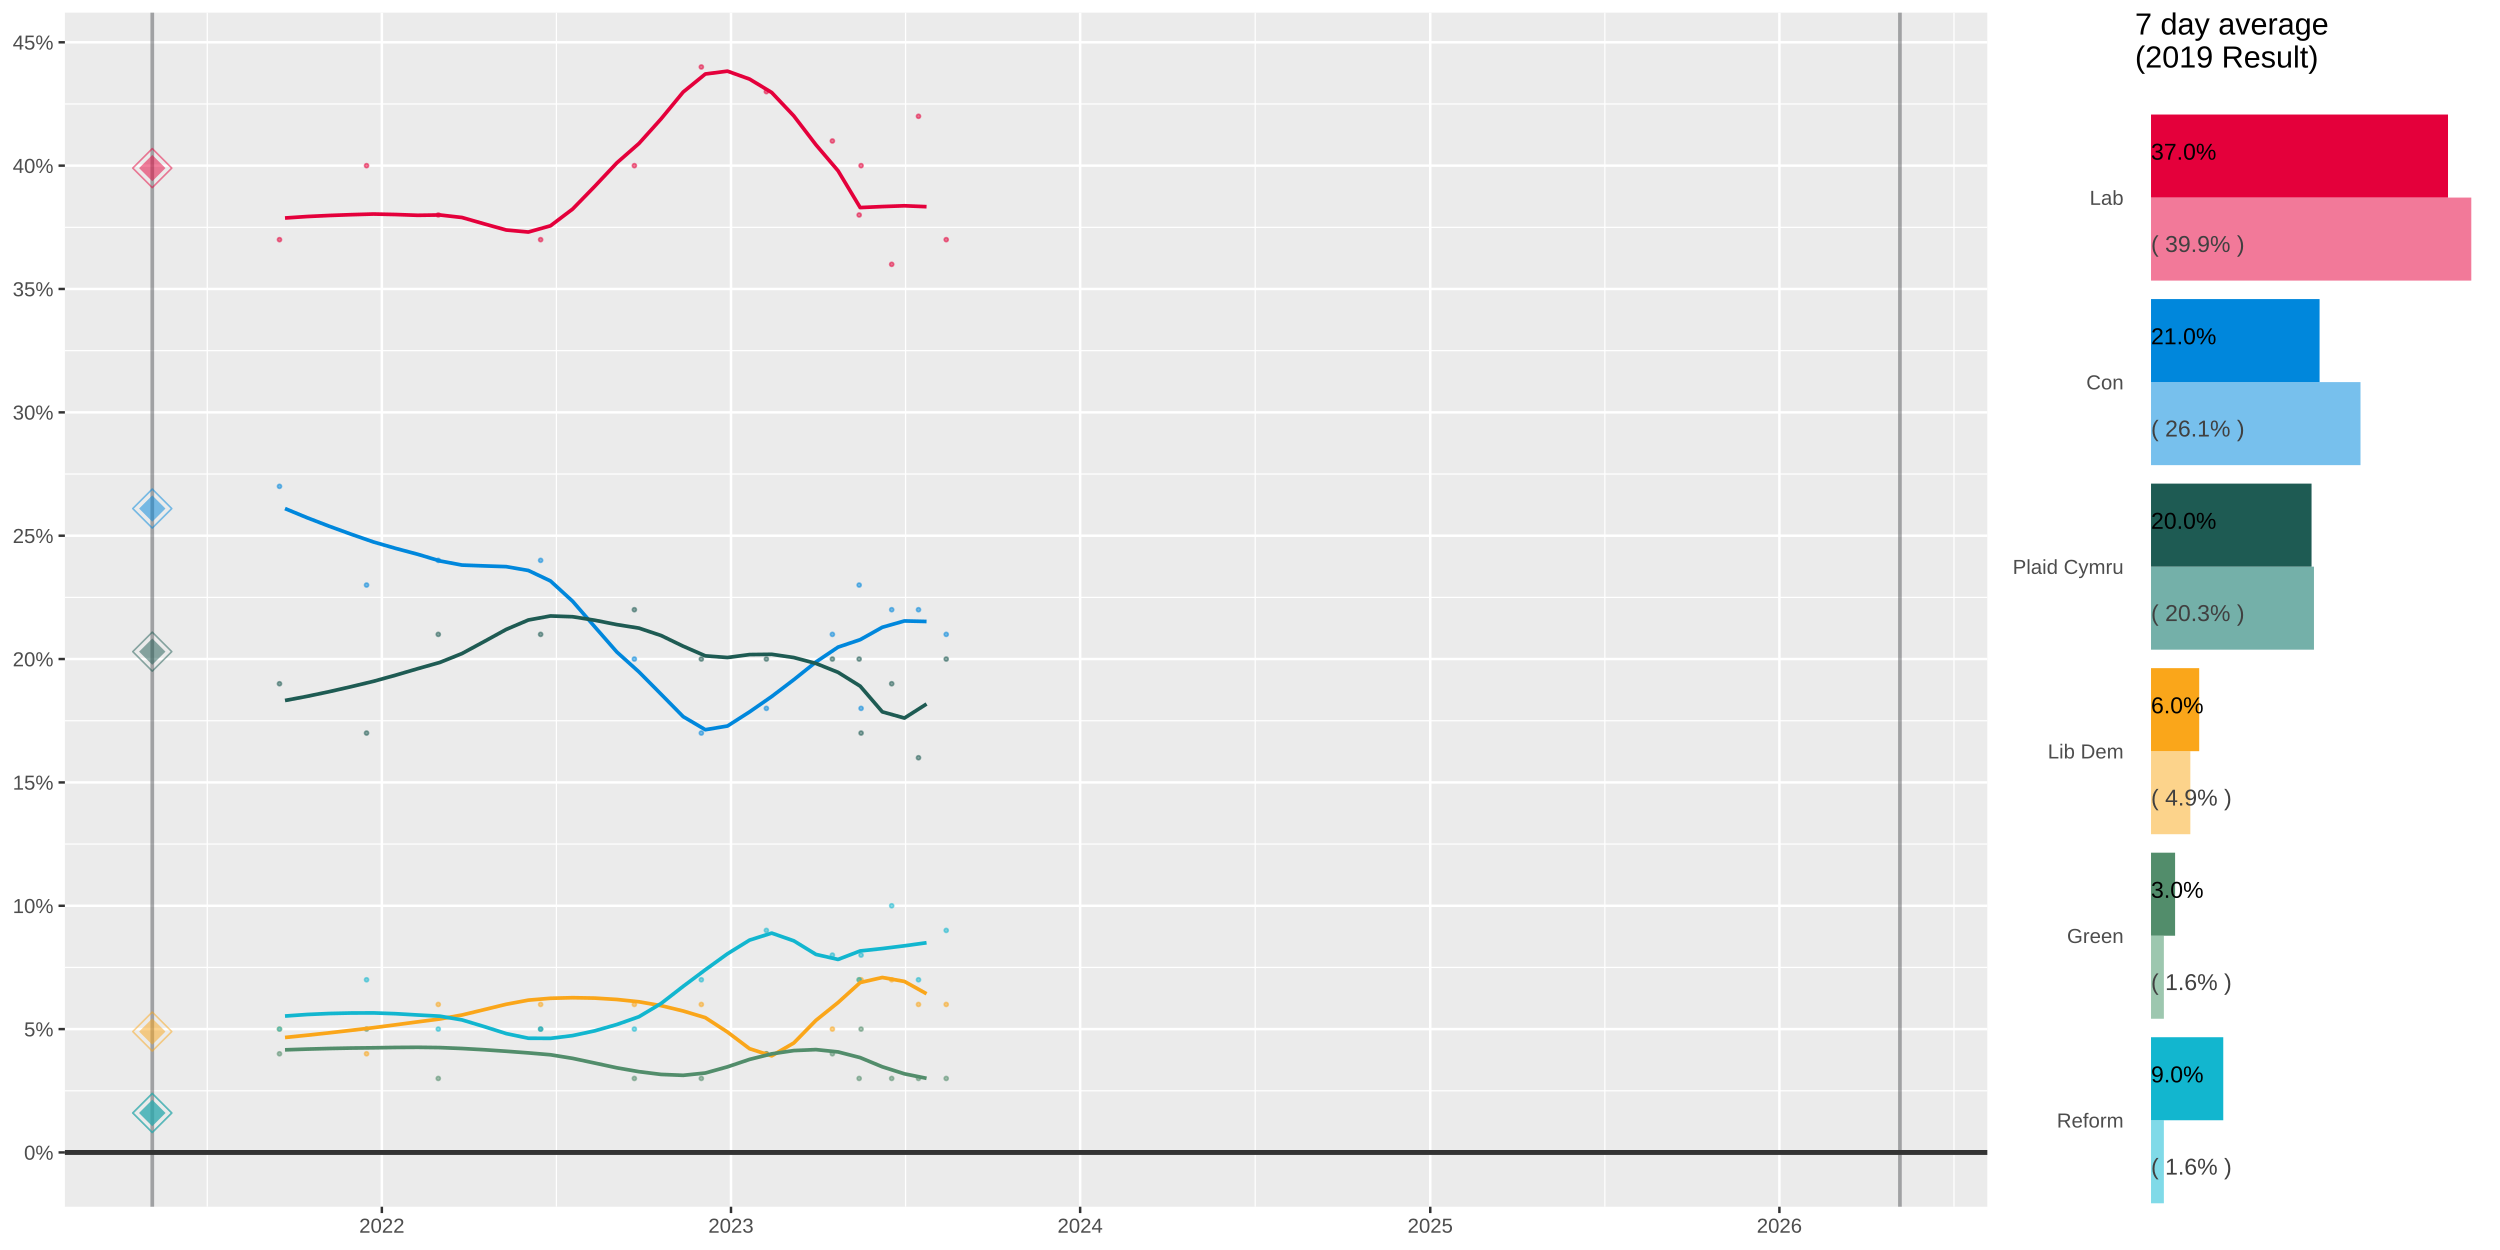
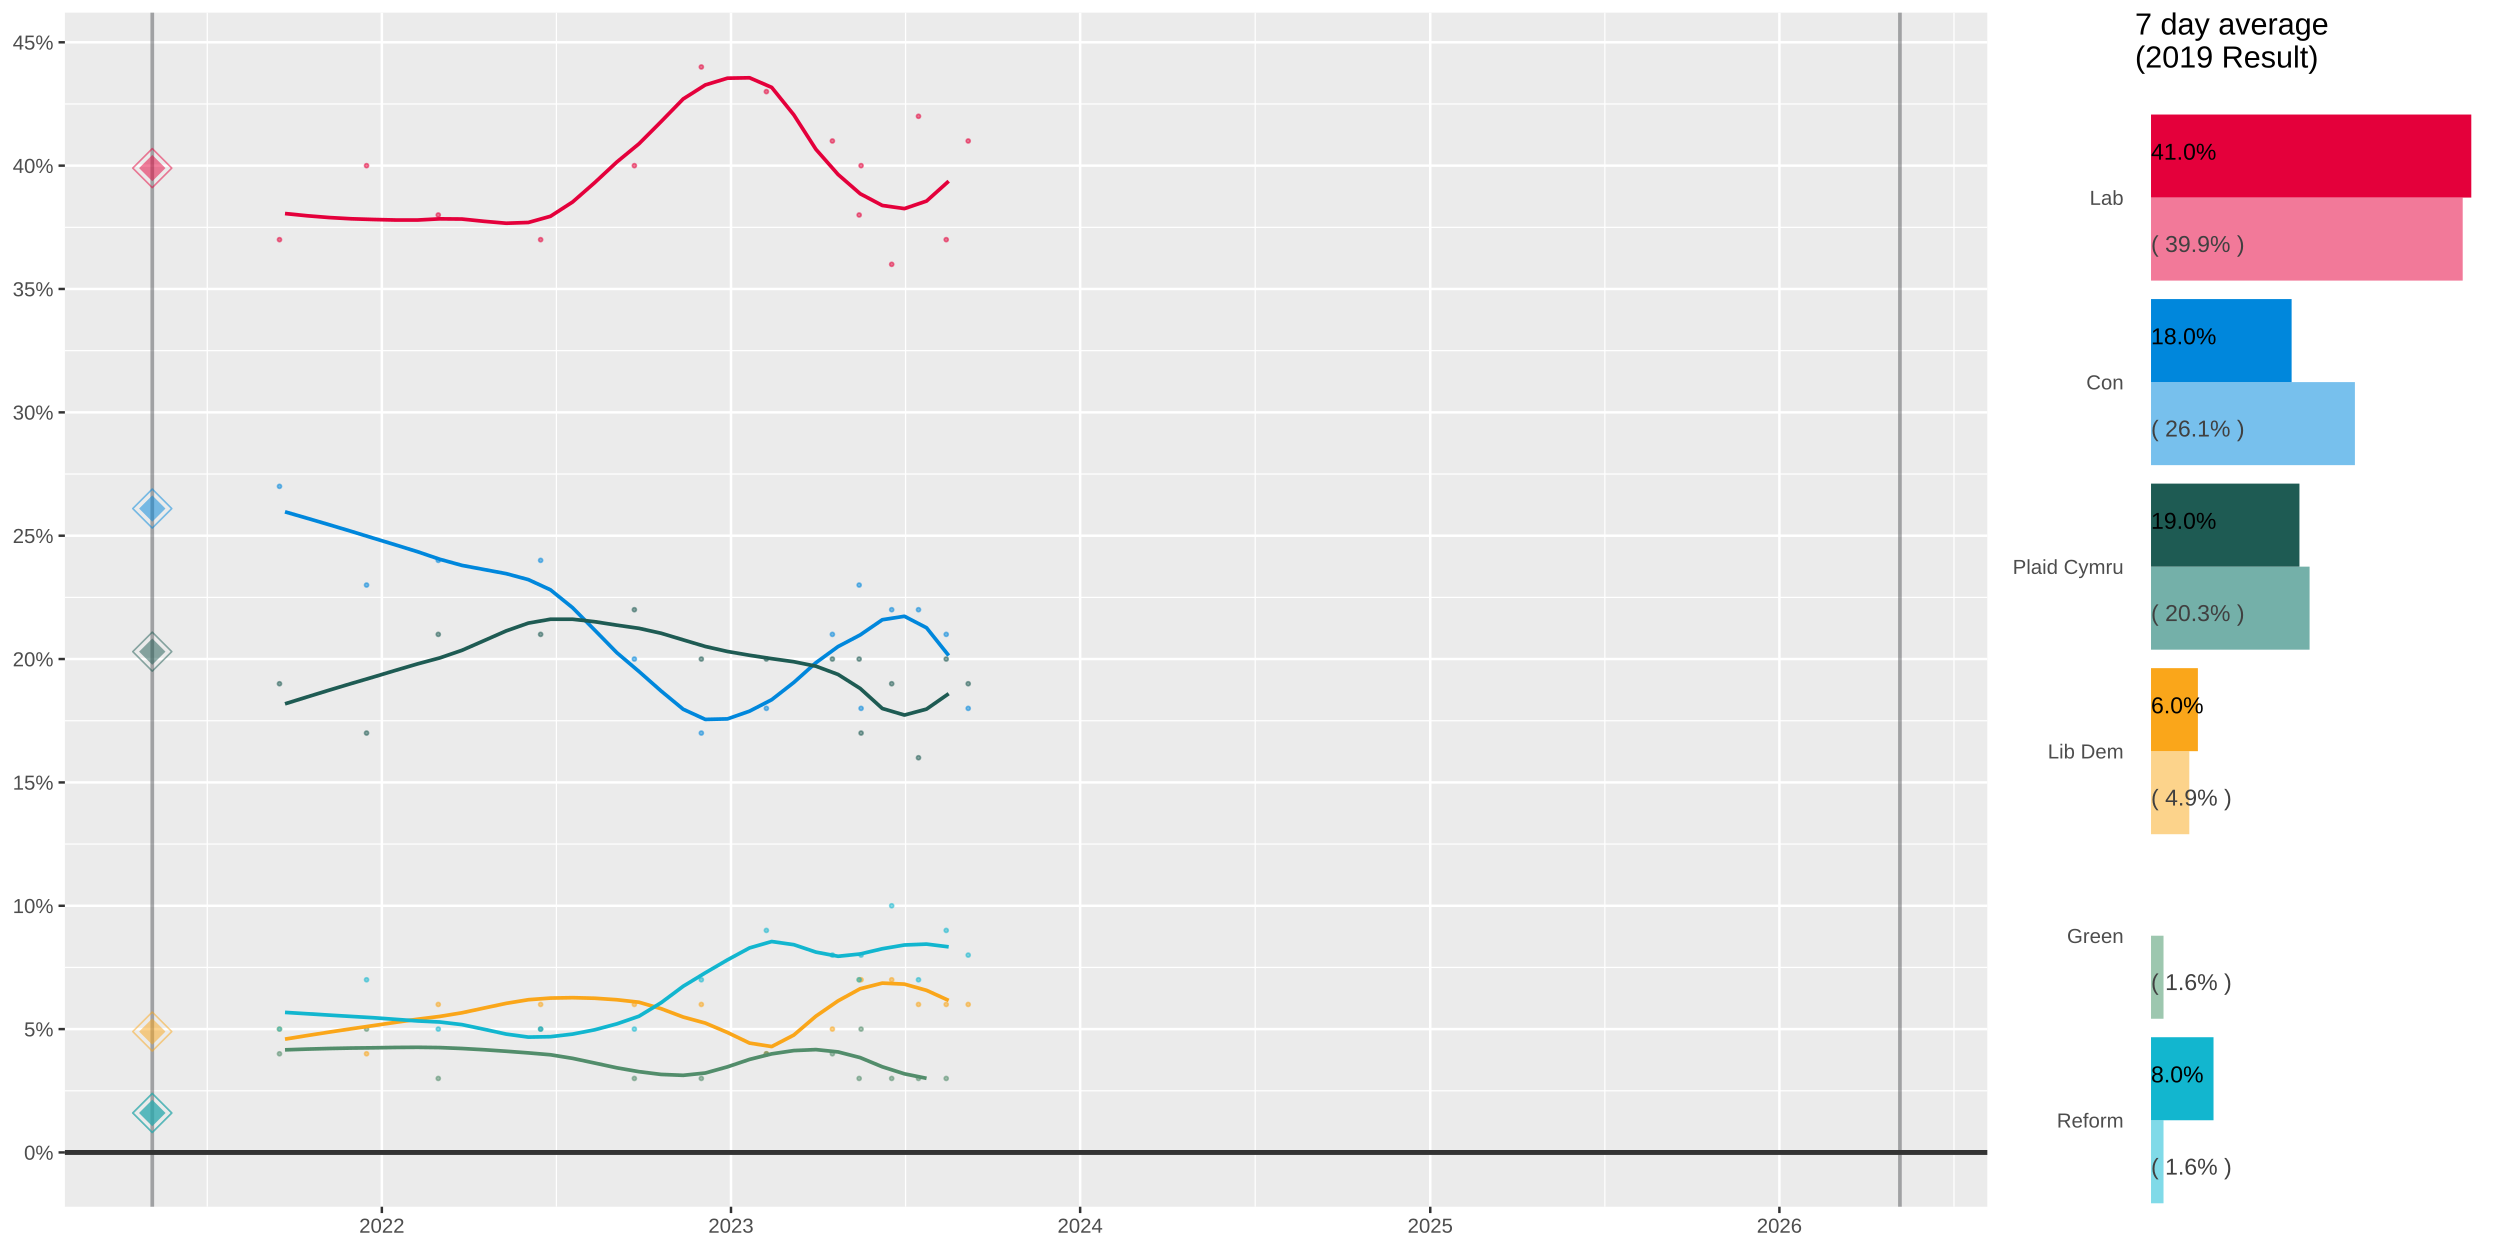
<svg xmlns="http://www.w3.org/2000/svg" class="svglite" width="1080.00pt" height="540.00pt" viewBox="0 0 1080.00 540.00">
  <defs>
    <style type="text/css">
    line, polyline, polygon, path, rect, circle {
      fill: none;
      stroke: #000000;
      stroke-linecap: round;
      stroke-linejoin: round;
      stroke-miterlimit: 10.00;
    }
    text {
      white-space: pre;
    }
  </style>
  </defs>
  <rect width="100%" height="100%" style="stroke: none; fill: none;" />
  <defs>
    <clipPath id="cpMC4wMHwxMDgwLjAwfDAuMDB8NTQwLjAw">
      <rect x="0.00" y="0.00" width="1080.00" height="540.00" />
    </clipPath>
  </defs>
  <g clip-path="url(#cpMC4wMHwxMDgwLjAwfDAuMDB8NTQwLjAw)">
</g>
  <defs>
    <clipPath id="cpMC4wMHw4NjQuMDB8MC4wMHw1NDAuMDA=">
      <rect x="0.00" y="0.00" width="864.00" height="540.00" />
    </clipPath>
  </defs>
  <g clip-path="url(#cpMC4wMHw4NjQuMDB8MC4wMHw1NDAuMDA=)">
    <rect x="0.00" y="0.00" width="864.00" height="540.00" style="stroke-width: 1.07; stroke: #FFFFFF; fill: #FFFFFF;" />
  </g>
  <g clip-path="url(#cpMC4wMHwxMDgwLjAwfDAuMDB8NTQwLjAw)">
</g>
  <defs>
    <clipPath id="cpMjguMDN8ODU4LjUyfDUuNDh8NTIxLjMx">
      <rect x="28.03" y="5.48" width="830.49" height="515.83" />
    </clipPath>
  </defs>
  <g clip-path="url(#cpMjguMDN8ODU4LjUyfDUuNDh8NTIxLjMx)">
    <rect x="28.03" y="5.48" width="830.49" height="515.83" style="stroke-width: 1.07; stroke: none; fill: #EBEBEB;" />
    <polyline points="28.03,471.22 858.52,471.22 " style="stroke-width: 0.53; stroke: #FFFFFF; stroke-linecap: butt;" />
    <polyline points="28.03,417.93 858.52,417.93 " style="stroke-width: 0.53; stroke: #FFFFFF; stroke-linecap: butt;" />
    <polyline points="28.03,364.64 858.52,364.64 " style="stroke-width: 0.53; stroke: #FFFFFF; stroke-linecap: butt;" />
    <polyline points="28.03,311.35 858.52,311.35 " style="stroke-width: 0.53; stroke: #FFFFFF; stroke-linecap: butt;" />
    <polyline points="28.03,258.07 858.52,258.07 " style="stroke-width: 0.53; stroke: #FFFFFF; stroke-linecap: butt;" />
    <polyline points="28.03,204.78 858.52,204.78 " style="stroke-width: 0.53; stroke: #FFFFFF; stroke-linecap: butt;" />
    <polyline points="28.03,151.49 858.52,151.49 " style="stroke-width: 0.53; stroke: #FFFFFF; stroke-linecap: butt;" />
    <polyline points="28.03,98.20 858.52,98.20 " style="stroke-width: 0.53; stroke: #FFFFFF; stroke-linecap: butt;" />
    <polyline points="28.03,44.91 858.52,44.91 " style="stroke-width: 0.53; stroke: #FFFFFF; stroke-linecap: butt;" />
    <polyline points="89.54,521.31 89.54,5.48 " style="stroke-width: 0.53; stroke: #FFFFFF; stroke-linecap: butt;" />
    <polyline points="240.37,521.31 240.37,5.48 " style="stroke-width: 0.53; stroke: #FFFFFF; stroke-linecap: butt;" />
    <polyline points="391.21,521.31 391.21,5.48 " style="stroke-width: 0.53; stroke: #FFFFFF; stroke-linecap: butt;" />
    <polyline points="542.25,521.31 542.25,5.48 " style="stroke-width: 0.53; stroke: #FFFFFF; stroke-linecap: butt;" />
    <polyline points="693.29,521.31 693.29,5.48 " style="stroke-width: 0.53; stroke: #FFFFFF; stroke-linecap: butt;" />
    <polyline points="844.12,521.31 844.12,5.48 " style="stroke-width: 0.53; stroke: #FFFFFF; stroke-linecap: butt;" />
    <polyline points="28.03,497.86 858.52,497.86 " style="stroke-width: 1.07; stroke: #FFFFFF; stroke-linecap: butt;" />
    <polyline points="28.03,444.57 858.52,444.57 " style="stroke-width: 1.07; stroke: #FFFFFF; stroke-linecap: butt;" />
    <polyline points="28.03,391.29 858.52,391.29 " style="stroke-width: 1.07; stroke: #FFFFFF; stroke-linecap: butt;" />
    <polyline points="28.03,338.00 858.52,338.00 " style="stroke-width: 1.07; stroke: #FFFFFF; stroke-linecap: butt;" />
    <polyline points="28.03,284.71 858.52,284.71 " style="stroke-width: 1.07; stroke: #FFFFFF; stroke-linecap: butt;" />
    <polyline points="28.03,231.42 858.52,231.42 " style="stroke-width: 1.07; stroke: #FFFFFF; stroke-linecap: butt;" />
    <polyline points="28.03,178.13 858.52,178.13 " style="stroke-width: 1.07; stroke: #FFFFFF; stroke-linecap: butt;" />
    <polyline points="28.03,124.84 858.52,124.84 " style="stroke-width: 1.07; stroke: #FFFFFF; stroke-linecap: butt;" />
    <polyline points="28.03,71.56 858.52,71.56 " style="stroke-width: 1.07; stroke: #FFFFFF; stroke-linecap: butt;" />
    <polyline points="28.03,18.27 858.52,18.27 " style="stroke-width: 1.07; stroke: #FFFFFF; stroke-linecap: butt;" />
    <polyline points="164.96,521.31 164.96,5.48 " style="stroke-width: 1.07; stroke: #FFFFFF; stroke-linecap: butt;" />
    <polyline points="315.79,521.31 315.79,5.48 " style="stroke-width: 1.07; stroke: #FFFFFF; stroke-linecap: butt;" />
    <polyline points="466.62,521.31 466.62,5.48 " style="stroke-width: 1.07; stroke: #FFFFFF; stroke-linecap: butt;" />
    <polyline points="617.87,521.31 617.87,5.48 " style="stroke-width: 1.07; stroke: #FFFFFF; stroke-linecap: butt;" />
    <polyline points="768.70,521.31 768.70,5.48 " style="stroke-width: 1.07; stroke: #FFFFFF; stroke-linecap: butt;" />
+     <circle cx="418.27" cy="60.90" r="0.89" style="stroke-width: 0.71; stroke: #E4003B; stroke-opacity: 0.50; fill: #E4003B; fill-opacity: 0.50;" />
    <circle cx="408.77" cy="103.53" r="0.89" style="stroke-width: 0.71; stroke: #E4003B; stroke-opacity: 0.50; fill: #E4003B; fill-opacity: 0.50;" />
    <circle cx="396.79" cy="50.24" r="0.89" style="stroke-width: 0.71; stroke: #E4003B; stroke-opacity: 0.50; fill: #E4003B; fill-opacity: 0.50;" />
    <circle cx="385.21" cy="114.19" r="0.89" style="stroke-width: 0.71; stroke: #E4003B; stroke-opacity: 0.50; fill: #E4003B; fill-opacity: 0.50;" />
    <circle cx="371.99" cy="71.56" r="0.89" style="stroke-width: 0.71; stroke: #E4003B; stroke-opacity: 0.50; fill: #E4003B; fill-opacity: 0.50;" />
    <circle cx="371.16" cy="92.87" r="0.89" style="stroke-width: 0.71; stroke: #E4003B; stroke-opacity: 0.50; fill: #E4003B; fill-opacity: 0.50;" />
    <circle cx="359.59" cy="60.90" r="0.89" style="stroke-width: 0.71; stroke: #E4003B; stroke-opacity: 0.50; fill: #E4003B; fill-opacity: 0.50;" />
    <circle cx="331.08" cy="39.58" r="0.89" style="stroke-width: 0.71; stroke: #E4003B; stroke-opacity: 0.50; fill: #E4003B; fill-opacity: 0.50;" />
    <circle cx="302.98" cy="28.93" r="0.89" style="stroke-width: 0.71; stroke: #E4003B; stroke-opacity: 0.50; fill: #E4003B; fill-opacity: 0.50;" />
    <circle cx="274.05" cy="71.56" r="0.89" style="stroke-width: 0.71; stroke: #E4003B; stroke-opacity: 0.50; fill: #E4003B; fill-opacity: 0.50;" />
    <circle cx="233.55" cy="103.53" r="0.89" style="stroke-width: 0.71; stroke: #E4003B; stroke-opacity: 0.50; fill: #E4003B; fill-opacity: 0.50;" />
    <circle cx="189.34" cy="92.87" r="0.89" style="stroke-width: 0.71; stroke: #E4003B; stroke-opacity: 0.50; fill: #E4003B; fill-opacity: 0.50;" />
    <circle cx="158.35" cy="71.56" r="0.89" style="stroke-width: 0.71; stroke: #E4003B; stroke-opacity: 0.50; fill: #E4003B; fill-opacity: 0.50;" />
    <circle cx="120.74" cy="103.53" r="0.89" style="stroke-width: 0.71; stroke: #E4003B; stroke-opacity: 0.50; fill: #E4003B; fill-opacity: 0.50;" />
+     <circle cx="418.27" cy="306.02" r="0.89" style="stroke-width: 0.71; stroke: #0087DC; stroke-opacity: 0.50; fill: #0087DC; fill-opacity: 0.50;" />
    <circle cx="408.77" cy="274.05" r="0.89" style="stroke-width: 0.71; stroke: #0087DC; stroke-opacity: 0.50; fill: #0087DC; fill-opacity: 0.50;" />
    <circle cx="396.79" cy="263.39" r="0.89" style="stroke-width: 0.71; stroke: #0087DC; stroke-opacity: 0.50; fill: #0087DC; fill-opacity: 0.50;" />
    <circle cx="385.21" cy="263.39" r="0.89" style="stroke-width: 0.71; stroke: #0087DC; stroke-opacity: 0.50; fill: #0087DC; fill-opacity: 0.50;" />
    <circle cx="371.99" cy="306.02" r="0.89" style="stroke-width: 0.71; stroke: #0087DC; stroke-opacity: 0.50; fill: #0087DC; fill-opacity: 0.50;" />
    <circle cx="371.16" cy="252.74" r="0.89" style="stroke-width: 0.71; stroke: #0087DC; stroke-opacity: 0.50; fill: #0087DC; fill-opacity: 0.50;" />
    <circle cx="359.59" cy="274.05" r="0.89" style="stroke-width: 0.71; stroke: #0087DC; stroke-opacity: 0.50; fill: #0087DC; fill-opacity: 0.50;" />
    <circle cx="331.08" cy="306.02" r="0.89" style="stroke-width: 0.71; stroke: #0087DC; stroke-opacity: 0.50; fill: #0087DC; fill-opacity: 0.50;" />
    <circle cx="302.98" cy="316.68" r="0.89" style="stroke-width: 0.71; stroke: #0087DC; stroke-opacity: 0.50; fill: #0087DC; fill-opacity: 0.50;" />
    <circle cx="274.05" cy="284.71" r="0.89" style="stroke-width: 0.71; stroke: #0087DC; stroke-opacity: 0.50; fill: #0087DC; fill-opacity: 0.50;" />
    <circle cx="233.55" cy="242.08" r="0.89" style="stroke-width: 0.71; stroke: #0087DC; stroke-opacity: 0.50; fill: #0087DC; fill-opacity: 0.50;" />
    <circle cx="189.34" cy="242.08" r="0.89" style="stroke-width: 0.71; stroke: #0087DC; stroke-opacity: 0.50; fill: #0087DC; fill-opacity: 0.50;" />
    <circle cx="158.35" cy="252.74" r="0.89" style="stroke-width: 0.71; stroke: #0087DC; stroke-opacity: 0.50; fill: #0087DC; fill-opacity: 0.50;" />
    <circle cx="120.74" cy="210.11" r="0.89" style="stroke-width: 0.71; stroke: #0087DC; stroke-opacity: 0.50; fill: #0087DC; fill-opacity: 0.50;" />
+     <circle cx="418.27" cy="295.37" r="0.89" style="stroke-width: 0.71; stroke: #1E5B53; stroke-opacity: 0.50; fill: #1E5B53; fill-opacity: 0.50;" />
    <circle cx="408.77" cy="284.71" r="0.89" style="stroke-width: 0.71; stroke: #1E5B53; stroke-opacity: 0.50; fill: #1E5B53; fill-opacity: 0.50;" />
    <circle cx="396.79" cy="327.34" r="0.89" style="stroke-width: 0.71; stroke: #1E5B53; stroke-opacity: 0.50; fill: #1E5B53; fill-opacity: 0.50;" />
    <circle cx="385.21" cy="295.37" r="0.89" style="stroke-width: 0.71; stroke: #1E5B53; stroke-opacity: 0.50; fill: #1E5B53; fill-opacity: 0.50;" />
    <circle cx="371.99" cy="316.68" r="0.89" style="stroke-width: 0.71; stroke: #1E5B53; stroke-opacity: 0.50; fill: #1E5B53; fill-opacity: 0.50;" />
    <circle cx="371.16" cy="284.71" r="0.89" style="stroke-width: 0.71; stroke: #1E5B53; stroke-opacity: 0.50; fill: #1E5B53; fill-opacity: 0.50;" />
    <circle cx="359.59" cy="284.71" r="0.89" style="stroke-width: 0.71; stroke: #1E5B53; stroke-opacity: 0.50; fill: #1E5B53; fill-opacity: 0.50;" />
    <circle cx="331.08" cy="284.71" r="0.89" style="stroke-width: 0.71; stroke: #1E5B53; stroke-opacity: 0.50; fill: #1E5B53; fill-opacity: 0.50;" />
    <circle cx="302.98" cy="284.71" r="0.89" style="stroke-width: 0.71; stroke: #1E5B53; stroke-opacity: 0.50; fill: #1E5B53; fill-opacity: 0.50;" />
    <circle cx="274.05" cy="263.39" r="0.89" style="stroke-width: 0.71; stroke: #1E5B53; stroke-opacity: 0.50; fill: #1E5B53; fill-opacity: 0.50;" />
    <circle cx="233.55" cy="274.05" r="0.89" style="stroke-width: 0.71; stroke: #1E5B53; stroke-opacity: 0.50; fill: #1E5B53; fill-opacity: 0.50;" />
    <circle cx="189.34" cy="274.05" r="0.89" style="stroke-width: 0.71; stroke: #1E5B53; stroke-opacity: 0.50; fill: #1E5B53; fill-opacity: 0.50;" />
    <circle cx="158.35" cy="316.68" r="0.89" style="stroke-width: 0.71; stroke: #1E5B53; stroke-opacity: 0.50; fill: #1E5B53; fill-opacity: 0.50;" />
    <circle cx="120.74" cy="295.37" r="0.89" style="stroke-width: 0.71; stroke: #1E5B53; stroke-opacity: 0.50; fill: #1E5B53; fill-opacity: 0.50;" />
+     <circle cx="418.27" cy="433.92" r="0.89" style="stroke-width: 0.71; stroke: #FAA61A; stroke-opacity: 0.50; fill: #FAA61A; fill-opacity: 0.50;" />
    <circle cx="408.77" cy="433.92" r="0.89" style="stroke-width: 0.71; stroke: #FAA61A; stroke-opacity: 0.50; fill: #FAA61A; fill-opacity: 0.50;" />
    <circle cx="396.79" cy="433.92" r="0.89" style="stroke-width: 0.71; stroke: #FAA61A; stroke-opacity: 0.50; fill: #FAA61A; fill-opacity: 0.50;" />
    <circle cx="385.21" cy="423.26" r="0.89" style="stroke-width: 0.71; stroke: #FAA61A; stroke-opacity: 0.50; fill: #FAA61A; fill-opacity: 0.50;" />
    <circle cx="371.99" cy="423.26" r="0.89" style="stroke-width: 0.71; stroke: #FAA61A; stroke-opacity: 0.50; fill: #FAA61A; fill-opacity: 0.50;" />
    <circle cx="371.16" cy="423.26" r="0.89" style="stroke-width: 0.71; stroke: #FAA61A; stroke-opacity: 0.50; fill: #FAA61A; fill-opacity: 0.50;" />
    <circle cx="359.59" cy="444.57" r="0.89" style="stroke-width: 0.71; stroke: #FAA61A; stroke-opacity: 0.50; fill: #FAA61A; fill-opacity: 0.50;" />
    <circle cx="331.08" cy="455.23" r="0.89" style="stroke-width: 0.71; stroke: #FAA61A; stroke-opacity: 0.50; fill: #FAA61A; fill-opacity: 0.50;" />
    <circle cx="302.98" cy="433.92" r="0.89" style="stroke-width: 0.71; stroke: #FAA61A; stroke-opacity: 0.50; fill: #FAA61A; fill-opacity: 0.50;" />
    <circle cx="274.05" cy="433.92" r="0.89" style="stroke-width: 0.71; stroke: #FAA61A; stroke-opacity: 0.50; fill: #FAA61A; fill-opacity: 0.50;" />
    <circle cx="233.55" cy="433.92" r="0.89" style="stroke-width: 0.71; stroke: #FAA61A; stroke-opacity: 0.50; fill: #FAA61A; fill-opacity: 0.50;" />
    <circle cx="189.34" cy="433.92" r="0.89" style="stroke-width: 0.71; stroke: #FAA61A; stroke-opacity: 0.50; fill: #FAA61A; fill-opacity: 0.50;" />
    <circle cx="158.35" cy="455.23" r="0.89" style="stroke-width: 0.71; stroke: #FAA61A; stroke-opacity: 0.50; fill: #FAA61A; fill-opacity: 0.50;" />
    <circle cx="120.74" cy="444.57" r="0.89" style="stroke-width: 0.71; stroke: #FAA61A; stroke-opacity: 0.50; fill: #FAA61A; fill-opacity: 0.50;" />
    <circle cx="408.77" cy="465.89" r="0.89" style="stroke-width: 0.71; stroke: #528D6B; stroke-opacity: 0.50; fill: #528D6B; fill-opacity: 0.50;" />
    <circle cx="396.79" cy="465.89" r="0.89" style="stroke-width: 0.71; stroke: #528D6B; stroke-opacity: 0.50; fill: #528D6B; fill-opacity: 0.50;" />
    <circle cx="385.21" cy="465.89" r="0.89" style="stroke-width: 0.71; stroke: #528D6B; stroke-opacity: 0.50; fill: #528D6B; fill-opacity: 0.50;" />
    <circle cx="371.99" cy="444.57" r="0.89" style="stroke-width: 0.71; stroke: #528D6B; stroke-opacity: 0.50; fill: #528D6B; fill-opacity: 0.50;" />
    <circle cx="371.16" cy="465.89" r="0.89" style="stroke-width: 0.71; stroke: #528D6B; stroke-opacity: 0.50; fill: #528D6B; fill-opacity: 0.50;" />
    <circle cx="359.59" cy="455.23" r="0.89" style="stroke-width: 0.71; stroke: #528D6B; stroke-opacity: 0.50; fill: #528D6B; fill-opacity: 0.50;" />
    <circle cx="331.08" cy="455.23" r="0.89" style="stroke-width: 0.71; stroke: #528D6B; stroke-opacity: 0.50; fill: #528D6B; fill-opacity: 0.50;" />
    <circle cx="302.98" cy="465.89" r="0.89" style="stroke-width: 0.71; stroke: #528D6B; stroke-opacity: 0.50; fill: #528D6B; fill-opacity: 0.50;" />
    <circle cx="274.05" cy="465.89" r="0.89" style="stroke-width: 0.71; stroke: #528D6B; stroke-opacity: 0.50; fill: #528D6B; fill-opacity: 0.50;" />
    <circle cx="233.55" cy="444.57" r="0.89" style="stroke-width: 0.71; stroke: #528D6B; stroke-opacity: 0.50; fill: #528D6B; fill-opacity: 0.50;" />
    <circle cx="189.34" cy="465.89" r="0.89" style="stroke-width: 0.71; stroke: #528D6B; stroke-opacity: 0.50; fill: #528D6B; fill-opacity: 0.50;" />
    <circle cx="158.35" cy="444.57" r="0.89" style="stroke-width: 0.71; stroke: #528D6B; stroke-opacity: 0.50; fill: #528D6B; fill-opacity: 0.50;" />
    <circle cx="120.74" cy="455.23" r="0.89" style="stroke-width: 0.71; stroke: #528D6B; stroke-opacity: 0.50; fill: #528D6B; fill-opacity: 0.50;" />
+     <circle cx="418.27" cy="412.60" r="0.89" style="stroke-width: 0.71; stroke: #12B6CF; stroke-opacity: 0.50; fill: #12B6CF; fill-opacity: 0.50;" />
    <circle cx="408.77" cy="401.94" r="0.89" style="stroke-width: 0.71; stroke: #12B6CF; stroke-opacity: 0.50; fill: #12B6CF; fill-opacity: 0.50;" />
    <circle cx="396.79" cy="423.26" r="0.89" style="stroke-width: 0.71; stroke: #12B6CF; stroke-opacity: 0.50; fill: #12B6CF; fill-opacity: 0.50;" />
    <circle cx="385.21" cy="391.29" r="0.89" style="stroke-width: 0.71; stroke: #12B6CF; stroke-opacity: 0.50; fill: #12B6CF; fill-opacity: 0.50;" />
    <circle cx="371.99" cy="412.60" r="0.89" style="stroke-width: 0.71; stroke: #12B6CF; stroke-opacity: 0.50; fill: #12B6CF; fill-opacity: 0.50;" />
    <circle cx="371.16" cy="423.26" r="0.89" style="stroke-width: 0.71; stroke: #12B6CF; stroke-opacity: 0.50; fill: #12B6CF; fill-opacity: 0.50;" />
    <circle cx="359.59" cy="412.60" r="0.89" style="stroke-width: 0.71; stroke: #12B6CF; stroke-opacity: 0.50; fill: #12B6CF; fill-opacity: 0.50;" />
    <circle cx="331.08" cy="401.94" r="0.89" style="stroke-width: 0.71; stroke: #12B6CF; stroke-opacity: 0.50; fill: #12B6CF; fill-opacity: 0.50;" />
    <circle cx="302.98" cy="423.26" r="0.89" style="stroke-width: 0.71; stroke: #12B6CF; stroke-opacity: 0.50; fill: #12B6CF; fill-opacity: 0.50;" />
    <circle cx="274.05" cy="444.57" r="0.89" style="stroke-width: 0.71; stroke: #12B6CF; stroke-opacity: 0.50; fill: #12B6CF; fill-opacity: 0.50;" />
    <circle cx="233.55" cy="444.57" r="0.89" style="stroke-width: 0.71; stroke: #12B6CF; stroke-opacity: 0.50; fill: #12B6CF; fill-opacity: 0.50;" />
    <circle cx="189.34" cy="444.57" r="0.89" style="stroke-width: 0.71; stroke: #12B6CF; stroke-opacity: 0.50; fill: #12B6CF; fill-opacity: 0.50;" />
    <circle cx="158.35" cy="423.26" r="0.89" style="stroke-width: 0.71; stroke: #12B6CF; stroke-opacity: 0.50; fill: #12B6CF; fill-opacity: 0.50;" />
    <circle cx="120.74" cy="444.57" r="0.89" style="stroke-width: 0.71; stroke: #12B6CF; stroke-opacity: 0.50; fill: #12B6CF; fill-opacity: 0.50;" />
-     <polyline points="123.12,94.18 132.68,93.54 142.23,93.09 151.79,92.74 161.35,92.46 170.90,92.67 180.46,93.01 190.02,92.87 199.58,93.96 209.13,96.70 218.69,99.36 228.25,100.24 237.80,97.55 247.36,90.32 256.92,80.50 266.47,70.36 276.03,61.98 285.59,51.35 295.14,39.75 304.70,31.97 314.26,30.74 323.81,34.17 333.37,39.96 342.93,50.08 352.48,62.55 362.04,73.78 371.60,89.67 381.16,89.24 390.71,88.90 400.27,89.29 " style="stroke-width: 1.60; stroke: #E4003B; stroke-linecap: butt;" />
-     <polyline points="123.12,219.70 132.68,223.66 142.23,227.34 151.79,230.82 161.35,234.14 170.90,236.90 180.46,239.45 190.02,242.32 199.58,244.11 209.13,244.47 218.69,244.79 228.25,246.45 237.80,250.98 247.36,259.73 256.92,270.76 266.47,281.66 276.03,290.26 285.59,299.90 295.14,309.59 304.70,315.23 314.26,313.64 323.81,307.53 333.37,300.89 342.93,293.62 352.48,285.97 362.04,279.56 371.60,276.34 381.16,270.98 390.71,268.25 400.27,268.48 " style="stroke-width: 1.60; stroke: #0087DC; stroke-linecap: butt;" />
-     <polyline points="123.12,302.61 132.68,300.81 142.23,298.80 151.79,296.62 161.35,294.32 170.90,291.68 180.46,288.87 190.02,286.17 199.58,282.33 209.13,277.16 218.69,271.91 228.25,267.84 237.80,266.10 247.36,266.43 256.92,267.94 266.47,269.83 276.03,271.35 285.59,274.55 295.14,279.17 304.70,283.33 314.26,284.05 323.81,282.78 333.37,282.66 342.93,284.06 352.48,286.60 362.04,290.44 371.60,296.41 381.16,307.52 390.71,310.20 400.27,304.12 " style="stroke-width: 1.60; stroke: #1E5B53; stroke-linecap: butt;" />
-     <polyline points="123.12,448.19 132.68,447.22 142.23,446.18 151.79,445.09 161.35,443.96 170.90,442.72 180.46,441.44 190.02,440.20 199.58,438.48 209.13,436.17 218.69,433.85 228.25,432.06 237.80,431.26 247.36,431.01 256.92,431.18 266.47,431.77 276.03,432.77 285.59,434.44 295.14,436.75 304.70,439.62 314.26,445.83 323.81,453.04 333.37,456.13 342.93,450.56 352.48,440.80 362.04,433.10 371.60,424.46 381.16,422.27 390.71,423.98 400.27,429.31 " style="stroke-width: 1.60; stroke: #FAA61A; stroke-linecap: butt;" />
+     <polyline points="123.12,92.25 132.68,93.21 142.23,93.98 151.79,94.52 161.35,94.82 170.90,95.05 180.46,95.05 190.02,94.54 199.58,94.63 209.13,95.61 218.69,96.44 228.25,96.11 237.80,93.44 247.36,87.26 256.92,78.88 266.47,69.99 276.03,62.12 285.59,52.54 295.14,42.74 304.70,36.69 314.26,33.78 323.81,33.60 333.37,37.75 342.93,49.62 352.48,64.51 362.04,75.37 371.60,83.70 381.16,88.76 390.71,90.12 400.27,86.86 409.83,78.27 " style="stroke-width: 1.60; stroke: #E4003B; stroke-linecap: butt;" />
+     <polyline points="123.12,221.11 132.68,223.88 142.23,226.69 151.79,229.56 161.35,232.50 170.90,235.40 180.46,238.37 190.02,241.62 199.58,244.25 209.13,246.04 218.69,247.82 228.25,250.40 237.80,254.81 247.36,262.54 256.92,272.21 266.47,281.96 276.03,290.07 285.59,298.51 295.14,306.40 304.70,310.79 314.26,310.56 323.81,307.22 333.37,302.27 342.93,294.82 352.48,286.29 362.04,279.32 371.60,274.29 381.16,267.73 390.71,266.23 400.27,271.21 409.83,283.19 " style="stroke-width: 1.60; stroke: #0087DC; stroke-linecap: butt;" />
+     <polyline points="123.12,304.05 132.68,301.08 142.23,298.14 151.79,295.27 161.35,292.46 170.90,289.59 180.46,286.78 190.02,284.21 199.58,280.93 209.13,276.75 218.69,272.54 228.25,269.18 237.80,267.51 247.36,267.51 256.92,268.58 266.47,270.07 276.03,271.44 285.59,273.56 295.14,276.43 304.70,279.28 314.26,281.44 323.81,283.08 333.37,284.54 342.93,285.87 352.48,287.80 362.04,291.36 371.60,297.41 381.16,306.07 390.71,308.90 400.27,306.33 409.83,299.67 " style="stroke-width: 1.60; stroke: #1E5B53; stroke-linecap: butt;" />
+     <polyline points="123.12,448.90 132.68,447.36 142.23,445.87 151.79,444.43 161.35,443.05 170.90,441.65 180.46,440.29 190.02,439.09 199.58,437.52 209.13,435.48 218.69,433.45 228.25,431.88 237.80,431.17 247.36,431.00 256.92,431.24 266.47,431.89 276.03,432.96 285.59,435.75 295.14,439.36 304.70,441.97 314.26,446.03 323.81,450.62 333.37,452.11 342.93,447.14 352.48,438.98 362.04,432.38 371.60,427.14 381.16,424.70 390.71,425.14 400.27,427.83 409.83,432.19 " style="stroke-width: 1.60; stroke: #FAA61A; stroke-linecap: butt;" />
    <polyline points="123.12,453.53 132.68,453.21 142.23,452.95 151.79,452.76 161.35,452.65 170.90,452.50 180.46,452.43 190.02,452.56 199.58,452.95 209.13,453.49 218.69,454.14 228.25,454.85 237.80,455.66 247.36,457.21 256.92,459.24 266.47,461.30 276.03,462.96 285.59,464.15 295.14,464.54 304.70,463.54 314.26,460.88 323.81,457.66 333.37,455.27 342.93,453.85 352.48,453.43 362.04,454.43 371.60,456.89 381.16,460.86 390.71,463.89 400.27,465.84 " style="stroke-width: 1.60; stroke: #528D6B; stroke-linecap: butt;" />
-     <polyline points="123.12,438.93 132.68,438.26 142.23,437.84 151.79,437.62 161.35,437.58 170.90,437.92 180.46,438.48 190.02,438.99 199.58,440.60 209.13,443.48 218.69,446.51 228.25,448.52 237.80,448.57 247.36,447.38 256.92,445.33 266.47,442.59 276.03,439.23 285.59,433.50 295.14,426.09 304.70,418.94 314.26,412.04 323.81,406.13 333.37,403.10 342.93,406.44 352.48,412.30 362.04,414.48 371.60,410.81 381.16,409.78 390.71,408.59 400.27,407.27 " style="stroke-width: 1.60; stroke: #12B6CF; stroke-linecap: butt;" />
+     <polyline points="123.12,437.35 132.68,437.94 142.23,438.53 151.79,439.10 161.35,439.66 170.90,440.36 180.46,441.05 190.02,441.51 199.58,442.64 209.13,444.66 218.69,446.73 228.25,448.03 237.80,447.85 247.36,446.73 256.92,444.87 266.47,442.32 276.03,439.02 285.59,433.18 295.14,426.06 304.70,420.25 314.26,414.67 323.81,409.50 333.37,406.74 342.93,408.10 352.48,411.31 362.04,413.11 371.60,412.12 381.16,409.86 390.71,408.24 400.27,407.85 409.83,409.04 " style="stroke-width: 1.60; stroke: #12B6CF; stroke-linecap: butt;" />
    <line x1="65.78" y1="521.31" x2="65.78" y2="5.48" style="stroke-width: 1.60; stroke: #56595C; stroke-opacity: 0.50; stroke-linecap: butt;" />
    <line x1="820.77" y1="521.31" x2="820.77" y2="5.48" style="stroke-width: 1.60; stroke: #56595C; stroke-opacity: 0.50; stroke-linecap: butt;" />
    <polygon points="60.09,72.62 65.78,66.93 71.47,72.62 65.78,78.31 " style="stroke-width: 0.71; stroke: none; fill: #E4003B; fill-opacity: 0.50;" />
    <polygon points="60.09,219.70 65.78,214.01 71.47,219.70 65.78,225.39 " style="stroke-width: 0.71; stroke: none; fill: #0087DC; fill-opacity: 0.50;" />
    <polygon points="60.09,281.51 65.78,275.82 71.47,281.51 65.78,287.20 " style="stroke-width: 0.71; stroke: none; fill: #1E5B53; fill-opacity: 0.50;" />
    <polygon points="60.09,445.64 65.78,439.95 71.47,445.64 65.78,451.33 " style="stroke-width: 0.71; stroke: none; fill: #FAA61A; fill-opacity: 0.50;" />
    <polygon points="60.09,480.81 65.78,475.12 71.47,480.81 65.78,486.50 " style="stroke-width: 0.71; stroke: none; fill: #528D6B; fill-opacity: 0.50;" />
    <polygon points="60.09,480.81 65.78,475.12 71.47,480.81 65.78,486.50 " style="stroke-width: 0.71; stroke: none; fill: #12B6CF; fill-opacity: 0.50;" />
    <polygon points="57.36,72.62 65.78,64.20 74.20,72.62 65.78,81.05 " style="stroke-width: 0.71; stroke: #E4003B; stroke-opacity: 0.50;" />
    <polygon points="57.36,219.70 65.78,211.27 74.20,219.70 65.78,228.12 " style="stroke-width: 0.71; stroke: #0087DC; stroke-opacity: 0.50;" />
    <polygon points="57.36,281.51 65.78,273.09 74.20,281.51 65.78,289.94 " style="stroke-width: 0.71; stroke: #1E5B53; stroke-opacity: 0.50;" />
    <polygon points="57.36,445.64 65.78,437.22 74.20,445.64 65.78,454.06 " style="stroke-width: 0.71; stroke: #FAA61A; stroke-opacity: 0.50;" />
    <polygon points="57.36,480.81 65.78,472.39 74.20,480.81 65.78,489.23 " style="stroke-width: 0.71; stroke: #528D6B; stroke-opacity: 0.50;" />
    <polygon points="57.36,480.81 65.78,472.39 74.20,480.81 65.78,489.23 " style="stroke-width: 0.71; stroke: #12B6CF; stroke-opacity: 0.50;" />
    <line x1="28.03" y1="497.86" x2="858.52" y2="497.86" style="stroke-width: 2.13; stroke: #333333; stroke-linecap: butt;" />
  </g>
  <g clip-path="url(#cpMC4wMHwxMDgwLjAwfDAuMDB8NTQwLjAw)">
    <text x="23.10" y="501.01" text-anchor="end" style="font-size: 8.80px;fill: #4D4D4D; font-family: &quot;Arial&quot;;" textLength="12.72px" lengthAdjust="spacingAndGlyphs">0%</text>
    <text x="23.10" y="447.72" text-anchor="end" style="font-size: 8.80px;fill: #4D4D4D; font-family: &quot;Arial&quot;;" textLength="12.72px" lengthAdjust="spacingAndGlyphs">5%</text>
    <text x="23.10" y="394.44" text-anchor="end" style="font-size: 8.80px;fill: #4D4D4D; font-family: &quot;Arial&quot;;" textLength="17.62px" lengthAdjust="spacingAndGlyphs">10%</text>
    <text x="23.10" y="341.15" text-anchor="end" style="font-size: 8.80px;fill: #4D4D4D; font-family: &quot;Arial&quot;;" textLength="17.62px" lengthAdjust="spacingAndGlyphs">15%</text>
    <text x="23.10" y="287.86" text-anchor="end" style="font-size: 8.80px;fill: #4D4D4D; font-family: &quot;Arial&quot;;" textLength="17.62px" lengthAdjust="spacingAndGlyphs">20%</text>
    <text x="23.10" y="234.57" text-anchor="end" style="font-size: 8.80px;fill: #4D4D4D; font-family: &quot;Arial&quot;;" textLength="17.62px" lengthAdjust="spacingAndGlyphs">25%</text>
    <text x="23.10" y="181.28" text-anchor="end" style="font-size: 8.80px;fill: #4D4D4D; font-family: &quot;Arial&quot;;" textLength="17.62px" lengthAdjust="spacingAndGlyphs">30%</text>
    <text x="23.10" y="127.99" text-anchor="end" style="font-size: 8.80px;fill: #4D4D4D; font-family: &quot;Arial&quot;;" textLength="17.62px" lengthAdjust="spacingAndGlyphs">35%</text>
    <text x="23.10" y="74.71" text-anchor="end" style="font-size: 8.80px;fill: #4D4D4D; font-family: &quot;Arial&quot;;" textLength="17.62px" lengthAdjust="spacingAndGlyphs">40%</text>
    <text x="23.10" y="21.42" text-anchor="end" style="font-size: 8.80px;fill: #4D4D4D; font-family: &quot;Arial&quot;;" textLength="17.62px" lengthAdjust="spacingAndGlyphs">45%</text>
    <polyline points="25.29,497.86 28.03,497.86 " style="stroke-width: 1.07; stroke: #333333; stroke-linecap: butt;" />
    <polyline points="25.29,444.57 28.03,444.57 " style="stroke-width: 1.07; stroke: #333333; stroke-linecap: butt;" />
    <polyline points="25.29,391.29 28.03,391.29 " style="stroke-width: 1.07; stroke: #333333; stroke-linecap: butt;" />
    <polyline points="25.29,338.00 28.03,338.00 " style="stroke-width: 1.07; stroke: #333333; stroke-linecap: butt;" />
    <polyline points="25.29,284.71 28.03,284.71 " style="stroke-width: 1.07; stroke: #333333; stroke-linecap: butt;" />
    <polyline points="25.29,231.42 28.03,231.42 " style="stroke-width: 1.07; stroke: #333333; stroke-linecap: butt;" />
    <polyline points="25.29,178.13 28.03,178.13 " style="stroke-width: 1.07; stroke: #333333; stroke-linecap: butt;" />
    <polyline points="25.29,124.84 28.03,124.84 " style="stroke-width: 1.07; stroke: #333333; stroke-linecap: butt;" />
    <polyline points="25.29,71.56 28.03,71.56 " style="stroke-width: 1.07; stroke: #333333; stroke-linecap: butt;" />
    <polyline points="25.29,18.27 28.03,18.27 " style="stroke-width: 1.07; stroke: #333333; stroke-linecap: butt;" />
    <polyline points="164.96,524.05 164.96,521.31 " style="stroke-width: 1.07; stroke: #333333; stroke-linecap: butt;" />
    <polyline points="315.79,524.05 315.79,521.31 " style="stroke-width: 1.07; stroke: #333333; stroke-linecap: butt;" />
    <polyline points="466.62,524.05 466.62,521.31 " style="stroke-width: 1.07; stroke: #333333; stroke-linecap: butt;" />
    <polyline points="617.87,524.05 617.87,521.31 " style="stroke-width: 1.07; stroke: #333333; stroke-linecap: butt;" />
    <polyline points="768.70,524.05 768.70,521.31 " style="stroke-width: 1.07; stroke: #333333; stroke-linecap: butt;" />
    <text x="164.96" y="532.54" text-anchor="middle" style="font-size: 8.80px;fill: #4D4D4D; font-family: &quot;Arial&quot;;" textLength="19.58px" lengthAdjust="spacingAndGlyphs">2022</text>
    <text x="315.79" y="532.54" text-anchor="middle" style="font-size: 8.80px;fill: #4D4D4D; font-family: &quot;Arial&quot;;" textLength="19.58px" lengthAdjust="spacingAndGlyphs">2023</text>
    <text x="466.62" y="532.54" text-anchor="middle" style="font-size: 8.80px;fill: #4D4D4D; font-family: &quot;Arial&quot;;" textLength="19.58px" lengthAdjust="spacingAndGlyphs">2024</text>
    <text x="617.87" y="532.54" text-anchor="middle" style="font-size: 8.80px;fill: #4D4D4D; font-family: &quot;Arial&quot;;" textLength="19.58px" lengthAdjust="spacingAndGlyphs">2025</text>
    <text x="768.70" y="532.54" text-anchor="middle" style="font-size: 8.80px;fill: #4D4D4D; font-family: &quot;Arial&quot;;" textLength="19.58px" lengthAdjust="spacingAndGlyphs">2026</text>
  </g>
  <defs>
    <clipPath id="cpODY0LjAwfDEwODAuMDB8MC4wMHw1NDAuMDA=">
      <rect x="864.00" y="0.00" width="216.00" height="540.00" />
    </clipPath>
  </defs>
  <g clip-path="url(#cpODY0LjAwfDEwODAuMDB8MC4wMHw1NDAuMDA=)">
    <rect x="864.00" y="0.00" width="216.00" height="540.00" style="stroke-width: 1.07; stroke: #FFFFFF; fill: #FFFFFF;" />
  </g>
  <g clip-path="url(#cpMC4wMHwxMDgwLjAwfDAuMDB8NTQwLjAw)">
</g>
  <defs>
    <clipPath id="cpOTIyLjMzfDEwNzQuNTJ8MzcuNTJ8NTMxLjc4">
      <rect x="922.33" y="37.52" width="152.19" height="494.26" />
    </clipPath>
  </defs>
  <g clip-path="url(#cpOTIyLjMzfDEwNzQuNTJ8MzcuNTJ8NTMxLjc4)">
    <rect x="922.33" y="37.52" width="152.19" height="494.26" style="stroke-width: 1.07; stroke: #FFFFFF; fill: #FFFFFF;" />
-     <rect x="929.24" y="85.35" width="138.36" height="35.87" style="stroke-width: 1.07; stroke: none; stroke-linecap: butt; stroke-linejoin: miter; fill: #F27999;" />
-     <rect x="929.24" y="165.07" width="90.50" height="35.87" style="stroke-width: 1.07; stroke: none; stroke-linecap: butt; stroke-linejoin: miter; fill: #77C0ED;" />
-     <rect x="929.24" y="244.79" width="70.39" height="35.87" style="stroke-width: 1.07; stroke: none; stroke-linecap: butt; stroke-linejoin: miter; fill: #74B0A9;" />
-     <rect x="929.24" y="324.51" width="16.99" height="35.87" style="stroke-width: 1.07; stroke: none; stroke-linecap: butt; stroke-linejoin: miter; fill: #FCD38B;" />
-     <rect x="929.24" y="404.23" width="5.55" height="35.87" style="stroke-width: 1.07; stroke: none; stroke-linecap: butt; stroke-linejoin: miter; fill: #9DC7AF;" />
-     <rect x="929.24" y="483.95" width="5.55" height="35.87" style="stroke-width: 1.07; stroke: none; stroke-linecap: butt; stroke-linejoin: miter; fill: #80DAE8;" />
-     <rect x="929.24" y="49.48" width="128.30" height="35.87" style="stroke-width: 1.07; stroke: none; stroke-linecap: butt; stroke-linejoin: miter; fill: #E4003B;" />
-     <rect x="929.24" y="129.20" width="72.82" height="35.87" style="stroke-width: 1.07; stroke: none; stroke-linecap: butt; stroke-linejoin: miter; fill: #0087DC;" />
-     <rect x="929.24" y="208.92" width="69.35" height="35.87" style="stroke-width: 1.07; stroke: none; stroke-linecap: butt; stroke-linejoin: miter; fill: #1E5B53;" />
-     <rect x="929.24" y="288.64" width="20.81" height="35.87" style="stroke-width: 1.07; stroke: none; stroke-linecap: butt; stroke-linejoin: miter; fill: #FAA61A;" />
-     <rect x="929.24" y="368.36" width="10.40" height="35.87" style="stroke-width: 1.07; stroke: none; stroke-linecap: butt; stroke-linejoin: miter; fill: #528D6B;" />
-     <rect x="929.24" y="448.08" width="31.21" height="35.87" style="stroke-width: 1.07; stroke: none; stroke-linecap: butt; stroke-linejoin: miter; fill: #12B6CF;" />
-     <text x="929.24" y="68.99" style="font-size: 9.96px; font-family: &quot;Arial&quot;;" textLength="28.22px" lengthAdjust="spacingAndGlyphs">37.0%</text>
-     <text x="929.24" y="148.71" style="font-size: 9.96px; font-family: &quot;Arial&quot;;" textLength="28.22px" lengthAdjust="spacingAndGlyphs">21.0%</text>
-     <text x="929.24" y="228.43" style="font-size: 9.96px; font-family: &quot;Arial&quot;;" textLength="28.22px" lengthAdjust="spacingAndGlyphs">20.0%</text>
+     <rect x="929.24" y="85.35" width="134.65" height="35.87" style="stroke-width: 1.07; stroke: none; stroke-linecap: butt; stroke-linejoin: miter; fill: #F27999;" />
+     <rect x="929.24" y="165.07" width="88.08" height="35.87" style="stroke-width: 1.07; stroke: none; stroke-linecap: butt; stroke-linejoin: miter; fill: #77C0ED;" />
+     <rect x="929.24" y="244.79" width="68.50" height="35.87" style="stroke-width: 1.07; stroke: none; stroke-linecap: butt; stroke-linejoin: miter; fill: #74B0A9;" />
+     <rect x="929.24" y="324.51" width="16.54" height="35.87" style="stroke-width: 1.07; stroke: none; stroke-linecap: butt; stroke-linejoin: miter; fill: #FCD38B;" />
+     <rect x="929.24" y="404.23" width="5.40" height="35.87" style="stroke-width: 1.07; stroke: none; stroke-linecap: butt; stroke-linejoin: miter; fill: #9DC7AF;" />
+     <rect x="929.24" y="483.95" width="5.40" height="35.87" style="stroke-width: 1.07; stroke: none; stroke-linecap: butt; stroke-linejoin: miter; fill: #80DAE8;" />
+     <rect x="929.24" y="49.48" width="138.36" height="35.87" style="stroke-width: 1.07; stroke: none; stroke-linecap: butt; stroke-linejoin: miter; fill: #E4003B;" />
+     <rect x="929.24" y="129.20" width="60.74" height="35.87" style="stroke-width: 1.07; stroke: none; stroke-linecap: butt; stroke-linejoin: miter; fill: #0087DC;" />
+     <rect x="929.24" y="208.92" width="64.12" height="35.87" style="stroke-width: 1.07; stroke: none; stroke-linecap: butt; stroke-linejoin: miter; fill: #1E5B53;" />
+     <rect x="929.24" y="288.64" width="20.25" height="35.87" style="stroke-width: 1.07; stroke: none; stroke-linecap: butt; stroke-linejoin: miter; fill: #FAA61A;" />
+     <rect x="929.24" y="448.08" width="27.00" height="35.87" style="stroke-width: 1.07; stroke: none; stroke-linecap: butt; stroke-linejoin: miter; fill: #12B6CF;" />
+     <text x="929.24" y="68.99" style="font-size: 9.96px; font-family: &quot;Arial&quot;;" textLength="28.22px" lengthAdjust="spacingAndGlyphs">41.0%</text>
+     <text x="929.24" y="148.71" style="font-size: 9.96px; font-family: &quot;Arial&quot;;" textLength="28.22px" lengthAdjust="spacingAndGlyphs">18.0%</text>
+     <text x="929.24" y="228.43" style="font-size: 9.96px; font-family: &quot;Arial&quot;;" textLength="28.22px" lengthAdjust="spacingAndGlyphs">19.0%</text>
    <text x="929.24" y="308.14" style="font-size: 9.96px; font-family: &quot;Arial&quot;;" textLength="22.69px" lengthAdjust="spacingAndGlyphs">6.0%</text>
-     <text x="929.24" y="387.86" style="font-size: 9.96px; font-family: &quot;Arial&quot;;" textLength="22.69px" lengthAdjust="spacingAndGlyphs">3.0%</text>
-     <text x="929.24" y="467.58" style="font-size: 9.96px; font-family: &quot;Arial&quot;;" textLength="22.69px" lengthAdjust="spacingAndGlyphs">9.0%</text>
+     <text x="929.24" y="467.58" style="font-size: 9.96px; font-family: &quot;Arial&quot;;" textLength="22.69px" lengthAdjust="spacingAndGlyphs">8.0%</text>
    <text x="929.24" y="108.85" style="font-size: 9.96px;fill: #404040; font-family: &quot;Arial&quot;;" textLength="40.38px" lengthAdjust="spacingAndGlyphs">( 39.9% )</text>
    <text x="929.24" y="188.57" style="font-size: 9.96px;fill: #404040; font-family: &quot;Arial&quot;;" textLength="40.38px" lengthAdjust="spacingAndGlyphs">( 26.1% )</text>
    <text x="929.24" y="268.29" style="font-size: 9.96px;fill: #404040; font-family: &quot;Arial&quot;;" textLength="40.38px" lengthAdjust="spacingAndGlyphs">( 20.3% )</text>
    <text x="929.24" y="348.00" style="font-size: 9.96px;fill: #404040; font-family: &quot;Arial&quot;;" textLength="34.84px" lengthAdjust="spacingAndGlyphs">( 4.9% )</text>
    <text x="929.24" y="427.72" style="font-size: 9.96px;fill: #404040; font-family: &quot;Arial&quot;;" textLength="34.84px" lengthAdjust="spacingAndGlyphs">( 1.6% )</text>
    <text x="929.24" y="507.44" style="font-size: 9.96px;fill: #404040; font-family: &quot;Arial&quot;;" textLength="34.84px" lengthAdjust="spacingAndGlyphs">( 1.6% )</text>
  </g>
  <g clip-path="url(#cpMC4wMHwxMDgwLjAwfDAuMDB8NTQwLjAw)">
    <text x="917.40" y="487.10" text-anchor="end" style="font-size: 8.80px;fill: #4D4D4D; font-family: &quot;Arial&quot;;" textLength="28.85px" lengthAdjust="spacingAndGlyphs">Reform</text>
    <text x="917.40" y="407.38" text-anchor="end" style="font-size: 8.80px;fill: #4D4D4D; font-family: &quot;Arial&quot;;" textLength="24.47px" lengthAdjust="spacingAndGlyphs">Green</text>
    <text x="917.40" y="327.66" text-anchor="end" style="font-size: 8.80px;fill: #4D4D4D; font-family: &quot;Arial&quot;;" textLength="32.77px" lengthAdjust="spacingAndGlyphs">Lib Dem</text>
    <text x="917.40" y="247.94" text-anchor="end" style="font-size: 8.80px;fill: #4D4D4D; font-family: &quot;Arial&quot;;" textLength="47.92px" lengthAdjust="spacingAndGlyphs">Plaid Cymru</text>
    <text x="917.40" y="168.22" text-anchor="end" style="font-size: 8.80px;fill: #4D4D4D; font-family: &quot;Arial&quot;;" textLength="16.14px" lengthAdjust="spacingAndGlyphs">Con</text>
    <text x="917.40" y="88.50" text-anchor="end" style="font-size: 8.80px;fill: #4D4D4D; font-family: &quot;Arial&quot;;" textLength="14.69px" lengthAdjust="spacingAndGlyphs">Lab</text>
    <text x="922.33" y="14.93" style="font-size: 13.20px; font-family: &quot;Arial&quot;;" textLength="87.27px" lengthAdjust="spacingAndGlyphs">7 day average </text>
    <text x="922.33" y="29.18" style="font-size: 13.20px; font-family: &quot;Arial&quot;;" textLength="82.85px" lengthAdjust="spacingAndGlyphs"> (2019 Result)</text>
  </g>
</svg>
